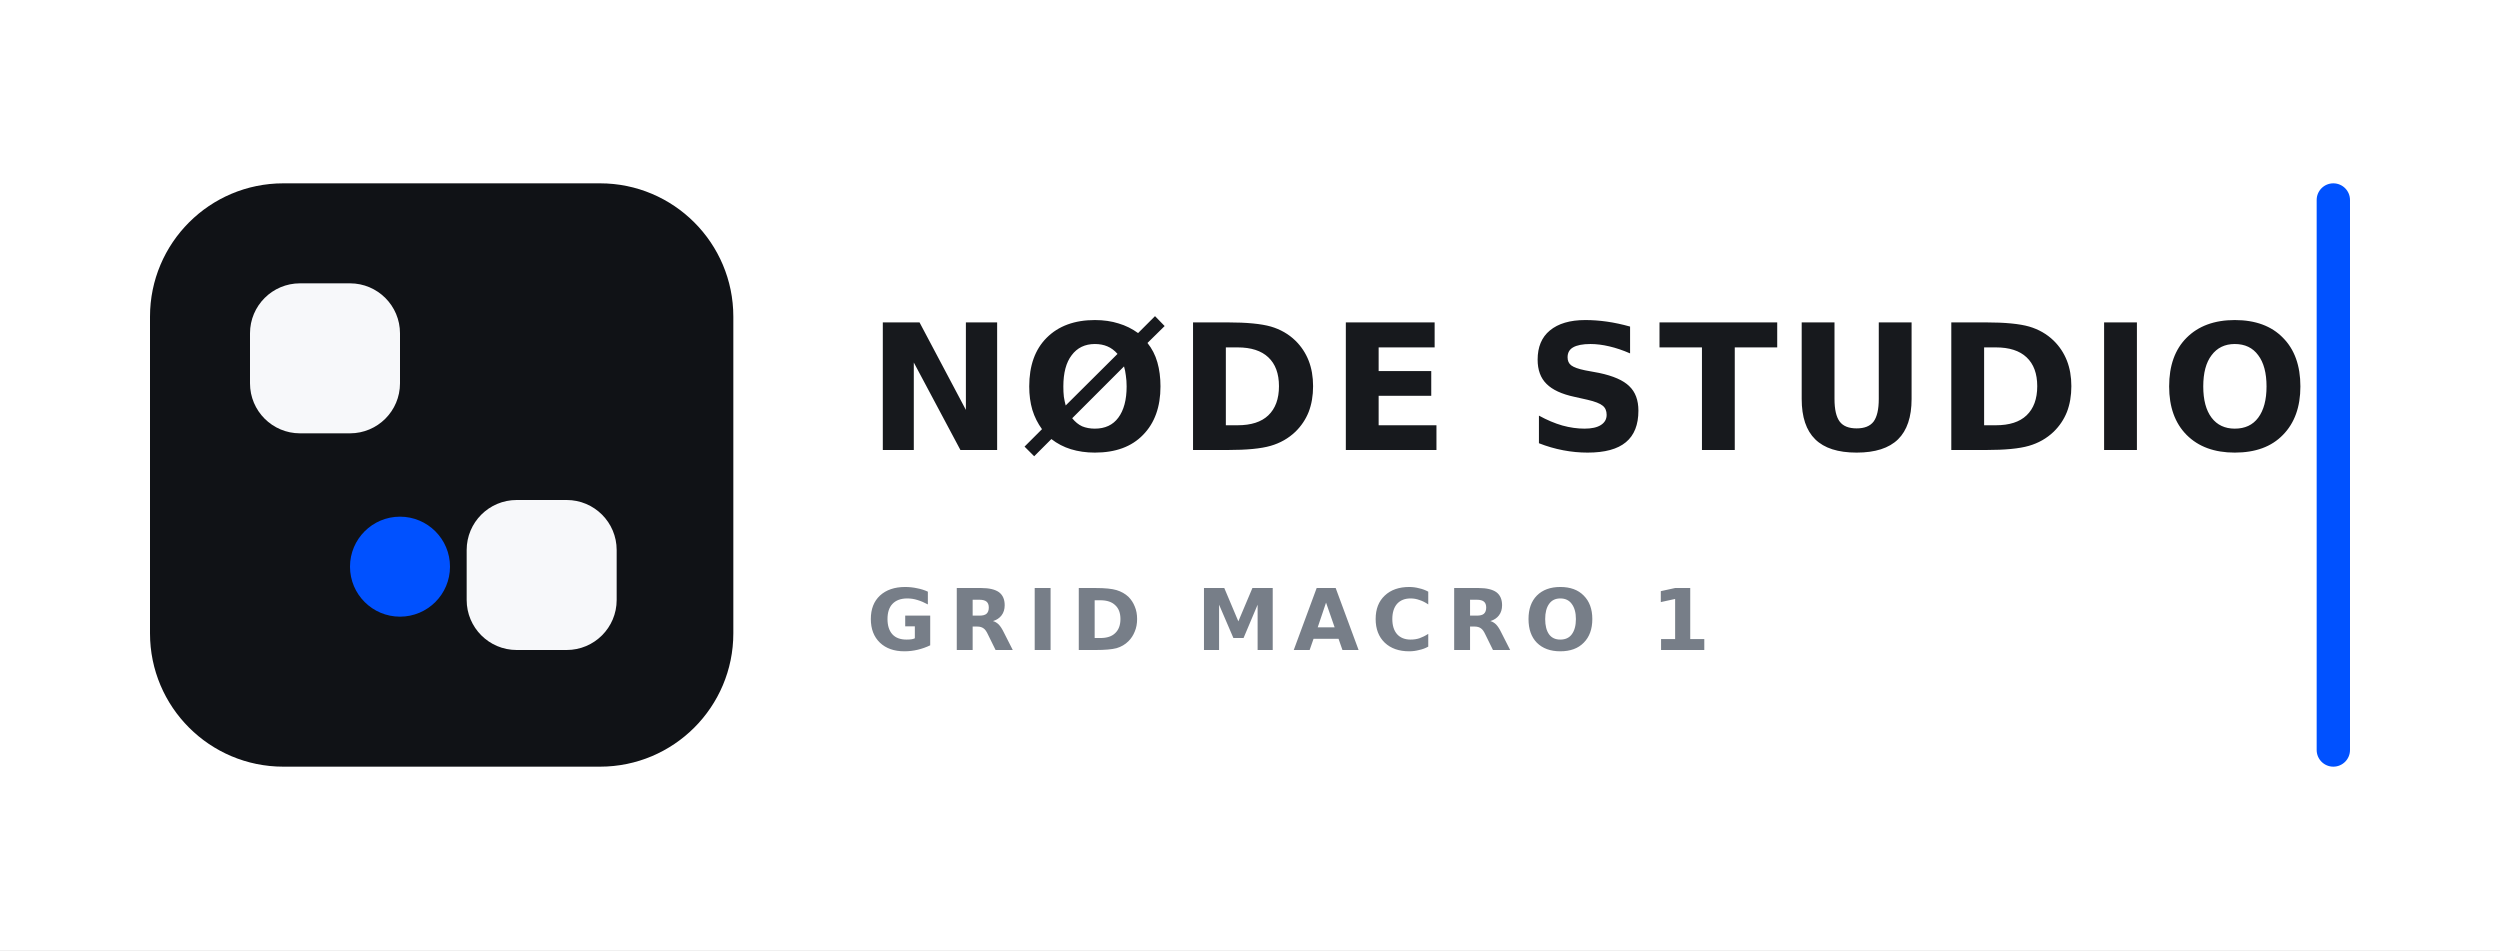
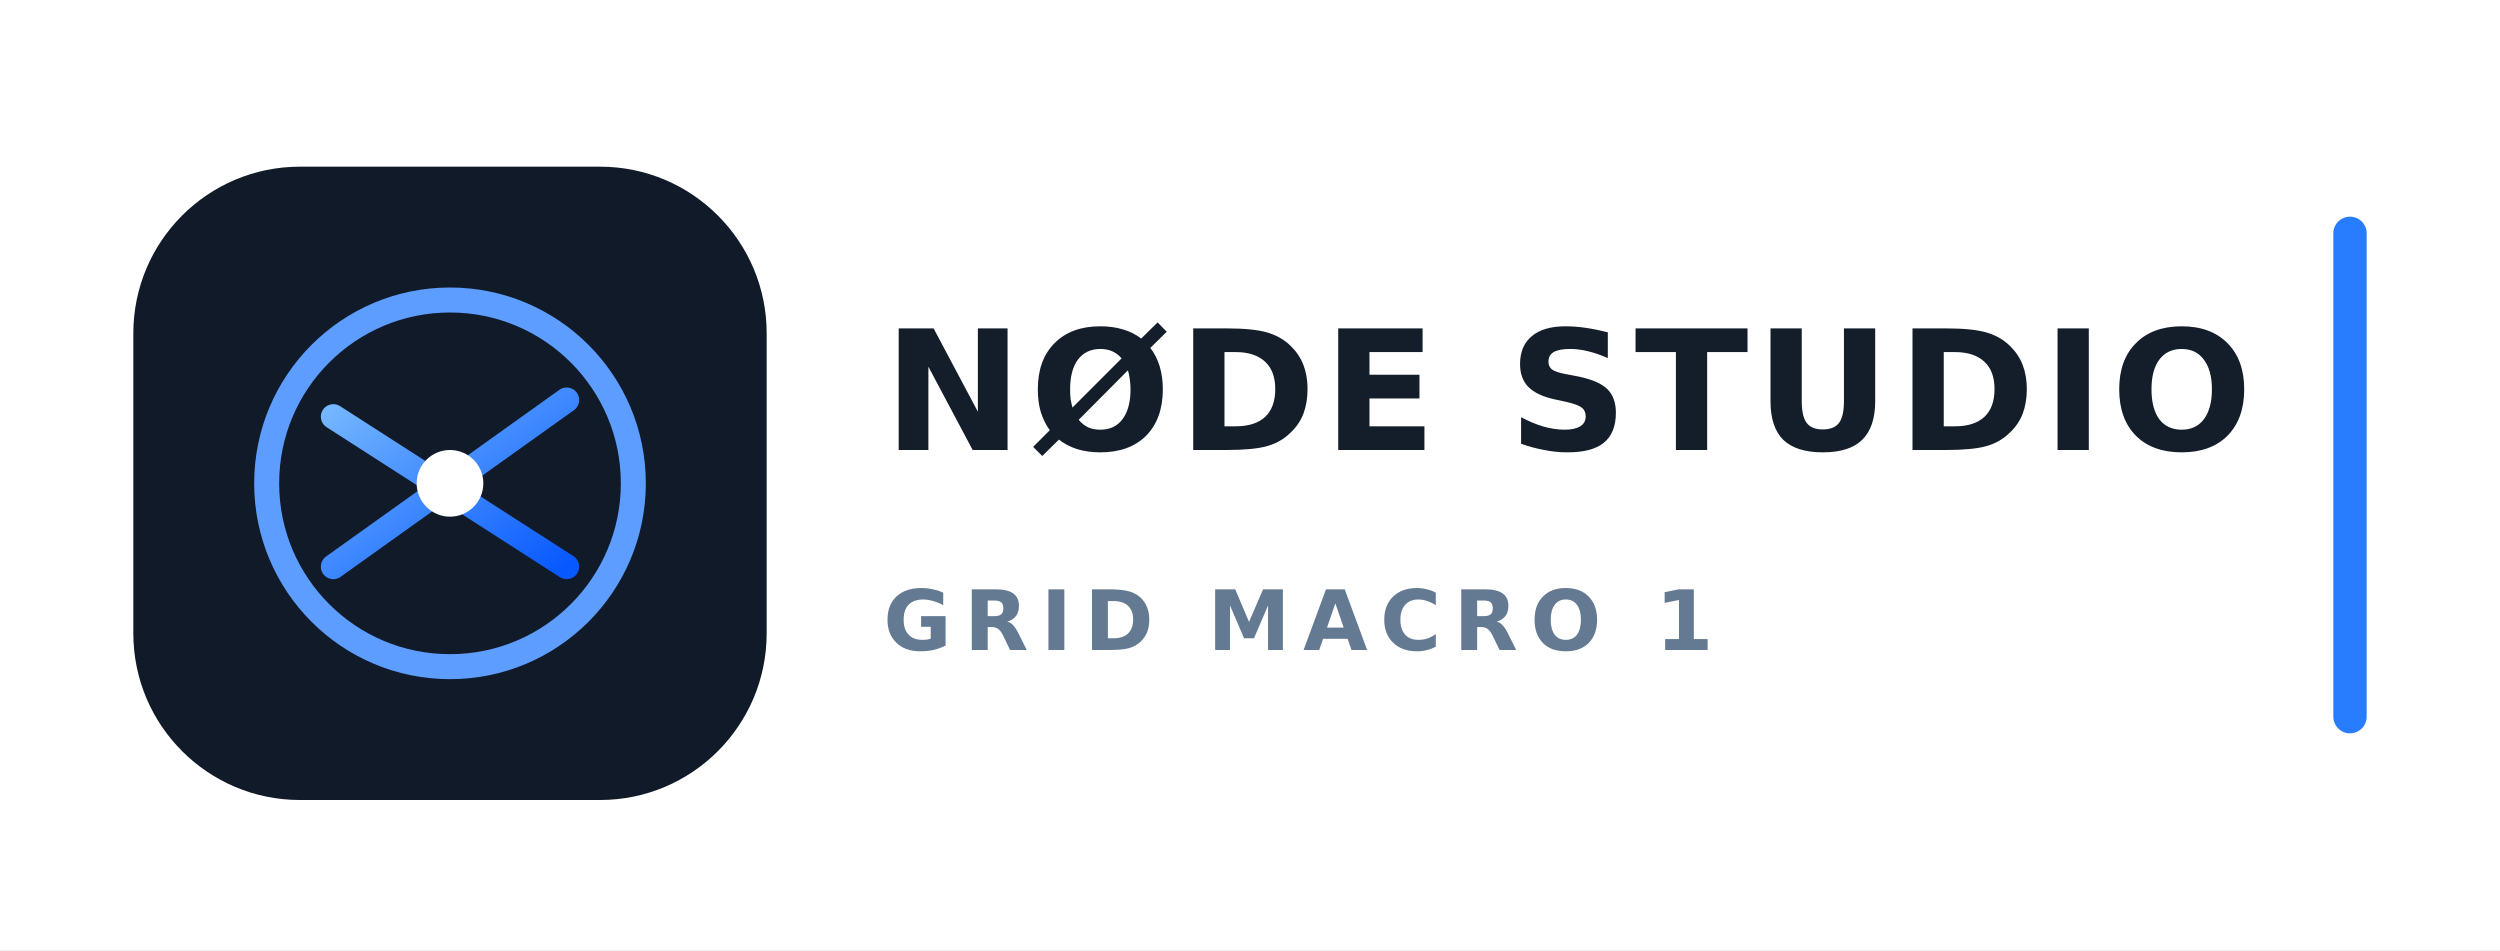
<svg xmlns="http://www.w3.org/2000/svg" width="150" height="57" viewBox="0 0 150 57">
+   <defs>
+     <linearGradient id="accent" x1="0" y1="0" x2="1" y2="1">
+       <stop stop-color="#76b8ff" />
+       <stop offset="1" stop-color="#0758ff" />
+     </linearGradient>
+   </defs>
  <rect width="150" height="57" fill="#ffffff" />
-   <rect x="9" y="11" width="35" height="35" rx="8" fill="#101216" />
-   <g fill="#f7f8fa">
-     <rect x="15" y="17" width="9" height="9" rx="3" />
-     <rect x="28" y="30" width="9" height="9" rx="3" />
-   </g>
-   <circle cx="24" cy="34" r="3" fill="#0051ff" />
-   <text x="52" y="27" fill="#17191d" font-family="DejaVu Sans, Arial, sans-serif" font-size="10.5" font-weight="700" letter-spacing="0.45">NØDE STUDIO</text>
-   <text x="52" y="39" fill="#777e88" font-family="DejaVu Sans, Arial, sans-serif" font-size="5.1" font-weight="600" letter-spacing="0.75">GRID MACRO 1</text>
-   <rect x="139" y="11" width="2" height="35" rx="1" fill="#0051ff" />
+   <rect x="8" y="10" width="38" height="38" rx="10" fill="#101a29" />
+   <circle cx="27" cy="29" r="11" fill="none" stroke="#5c9dff" stroke-width="1.5" />
+   <path d="M20 34l14-10M20 25l14 9" stroke="url(#accent)" stroke-width="1.5" stroke-linecap="round" />
+   <circle cx="27" cy="29" r="2" fill="#ffffff" />
+   <text x="53" y="27" fill="#141d2a" font-family="DejaVu Sans, Arial, sans-serif" font-size="10" font-weight="700" letter-spacing=".4">NØDE STUDIO</text>
+   <text x="53" y="39" fill="#647992" font-family="DejaVu Sans, Arial, sans-serif" font-size="5" font-weight="700" letter-spacing=".75">GRID MACRO 1</text>
+   <rect x="140" y="13" width="2" height="31" rx="1" fill="#287dff" />
</svg>
